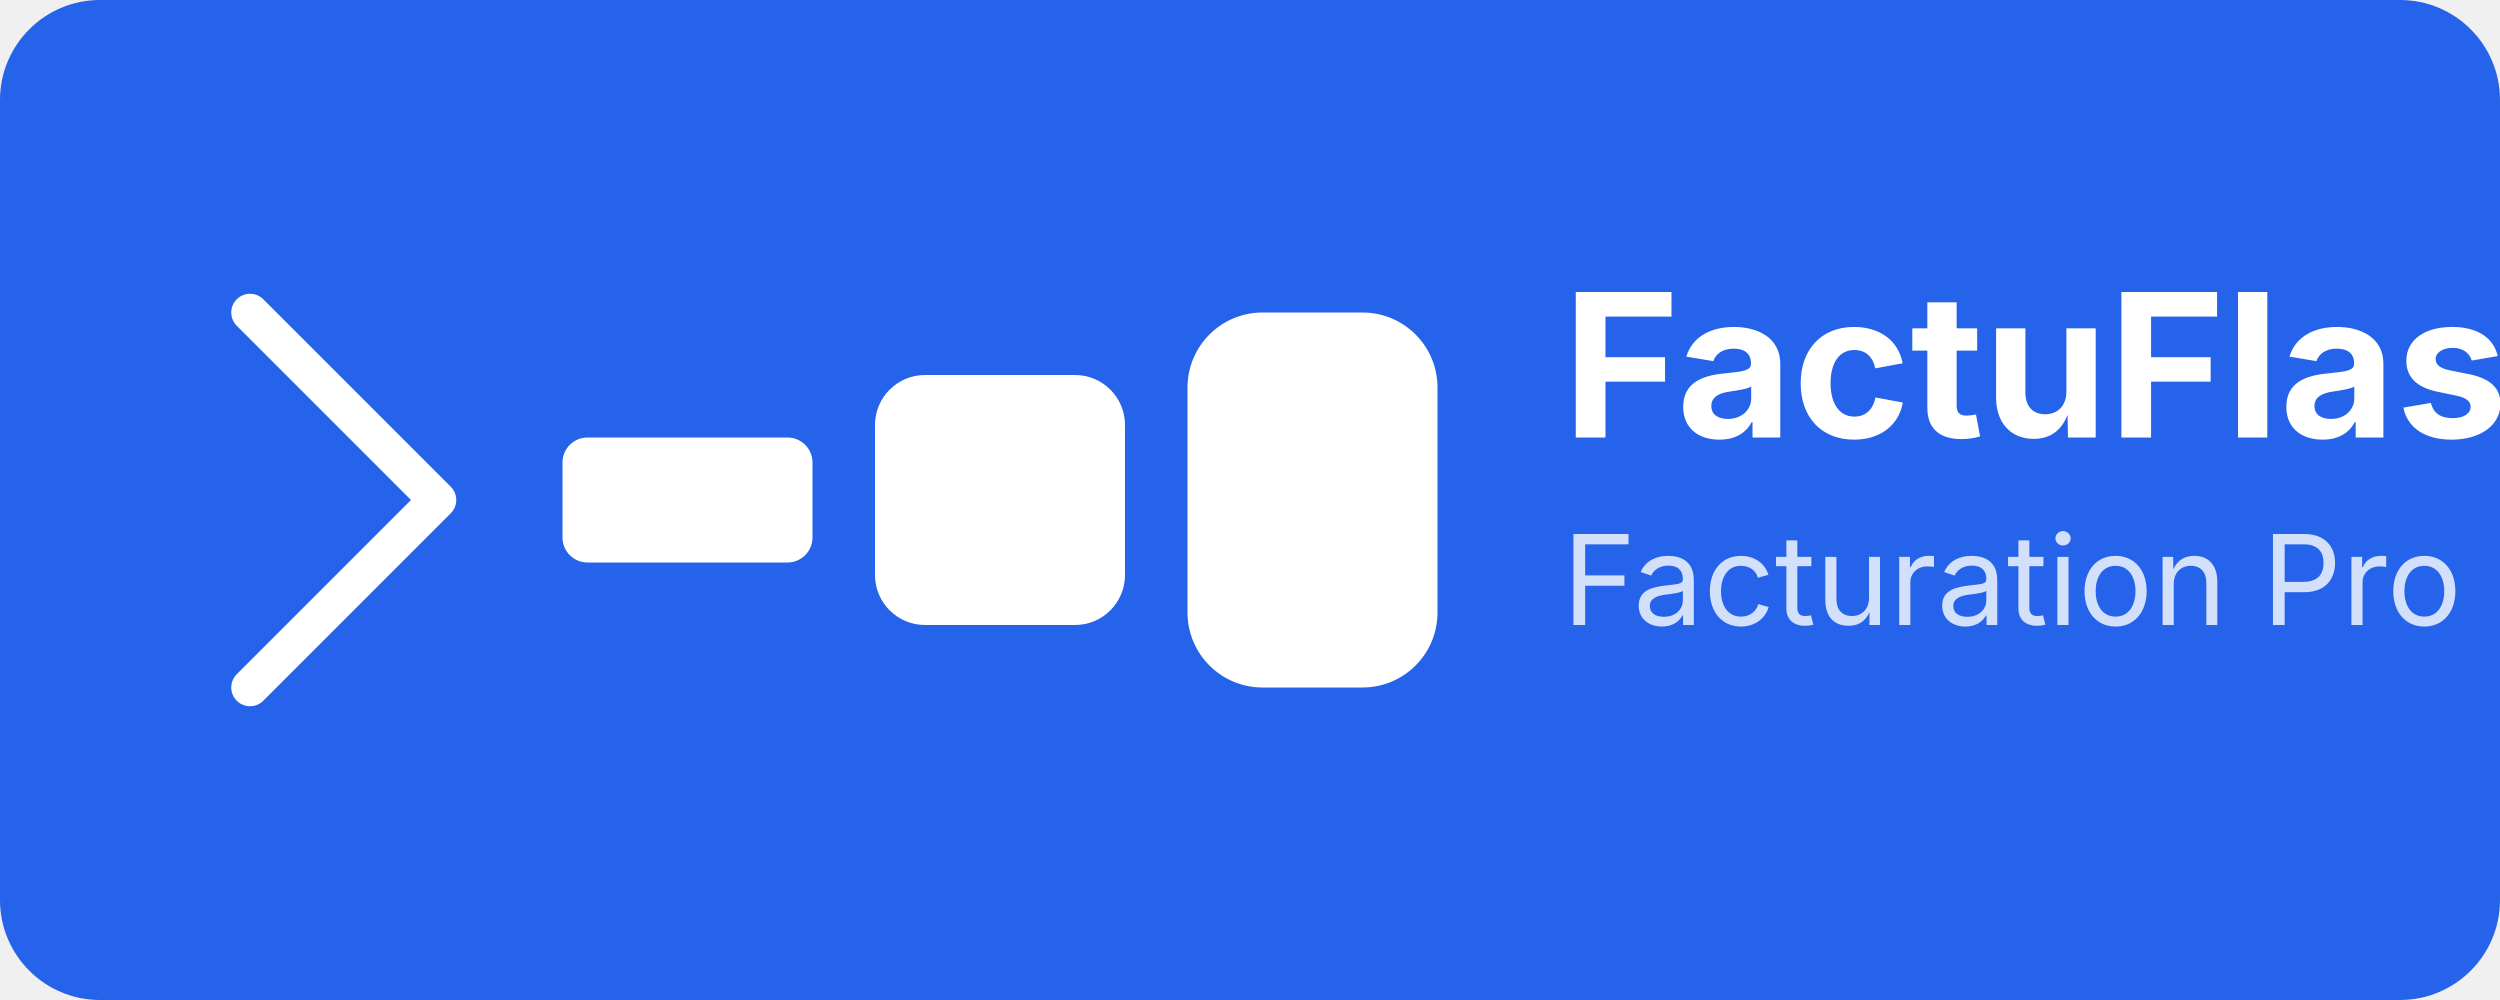
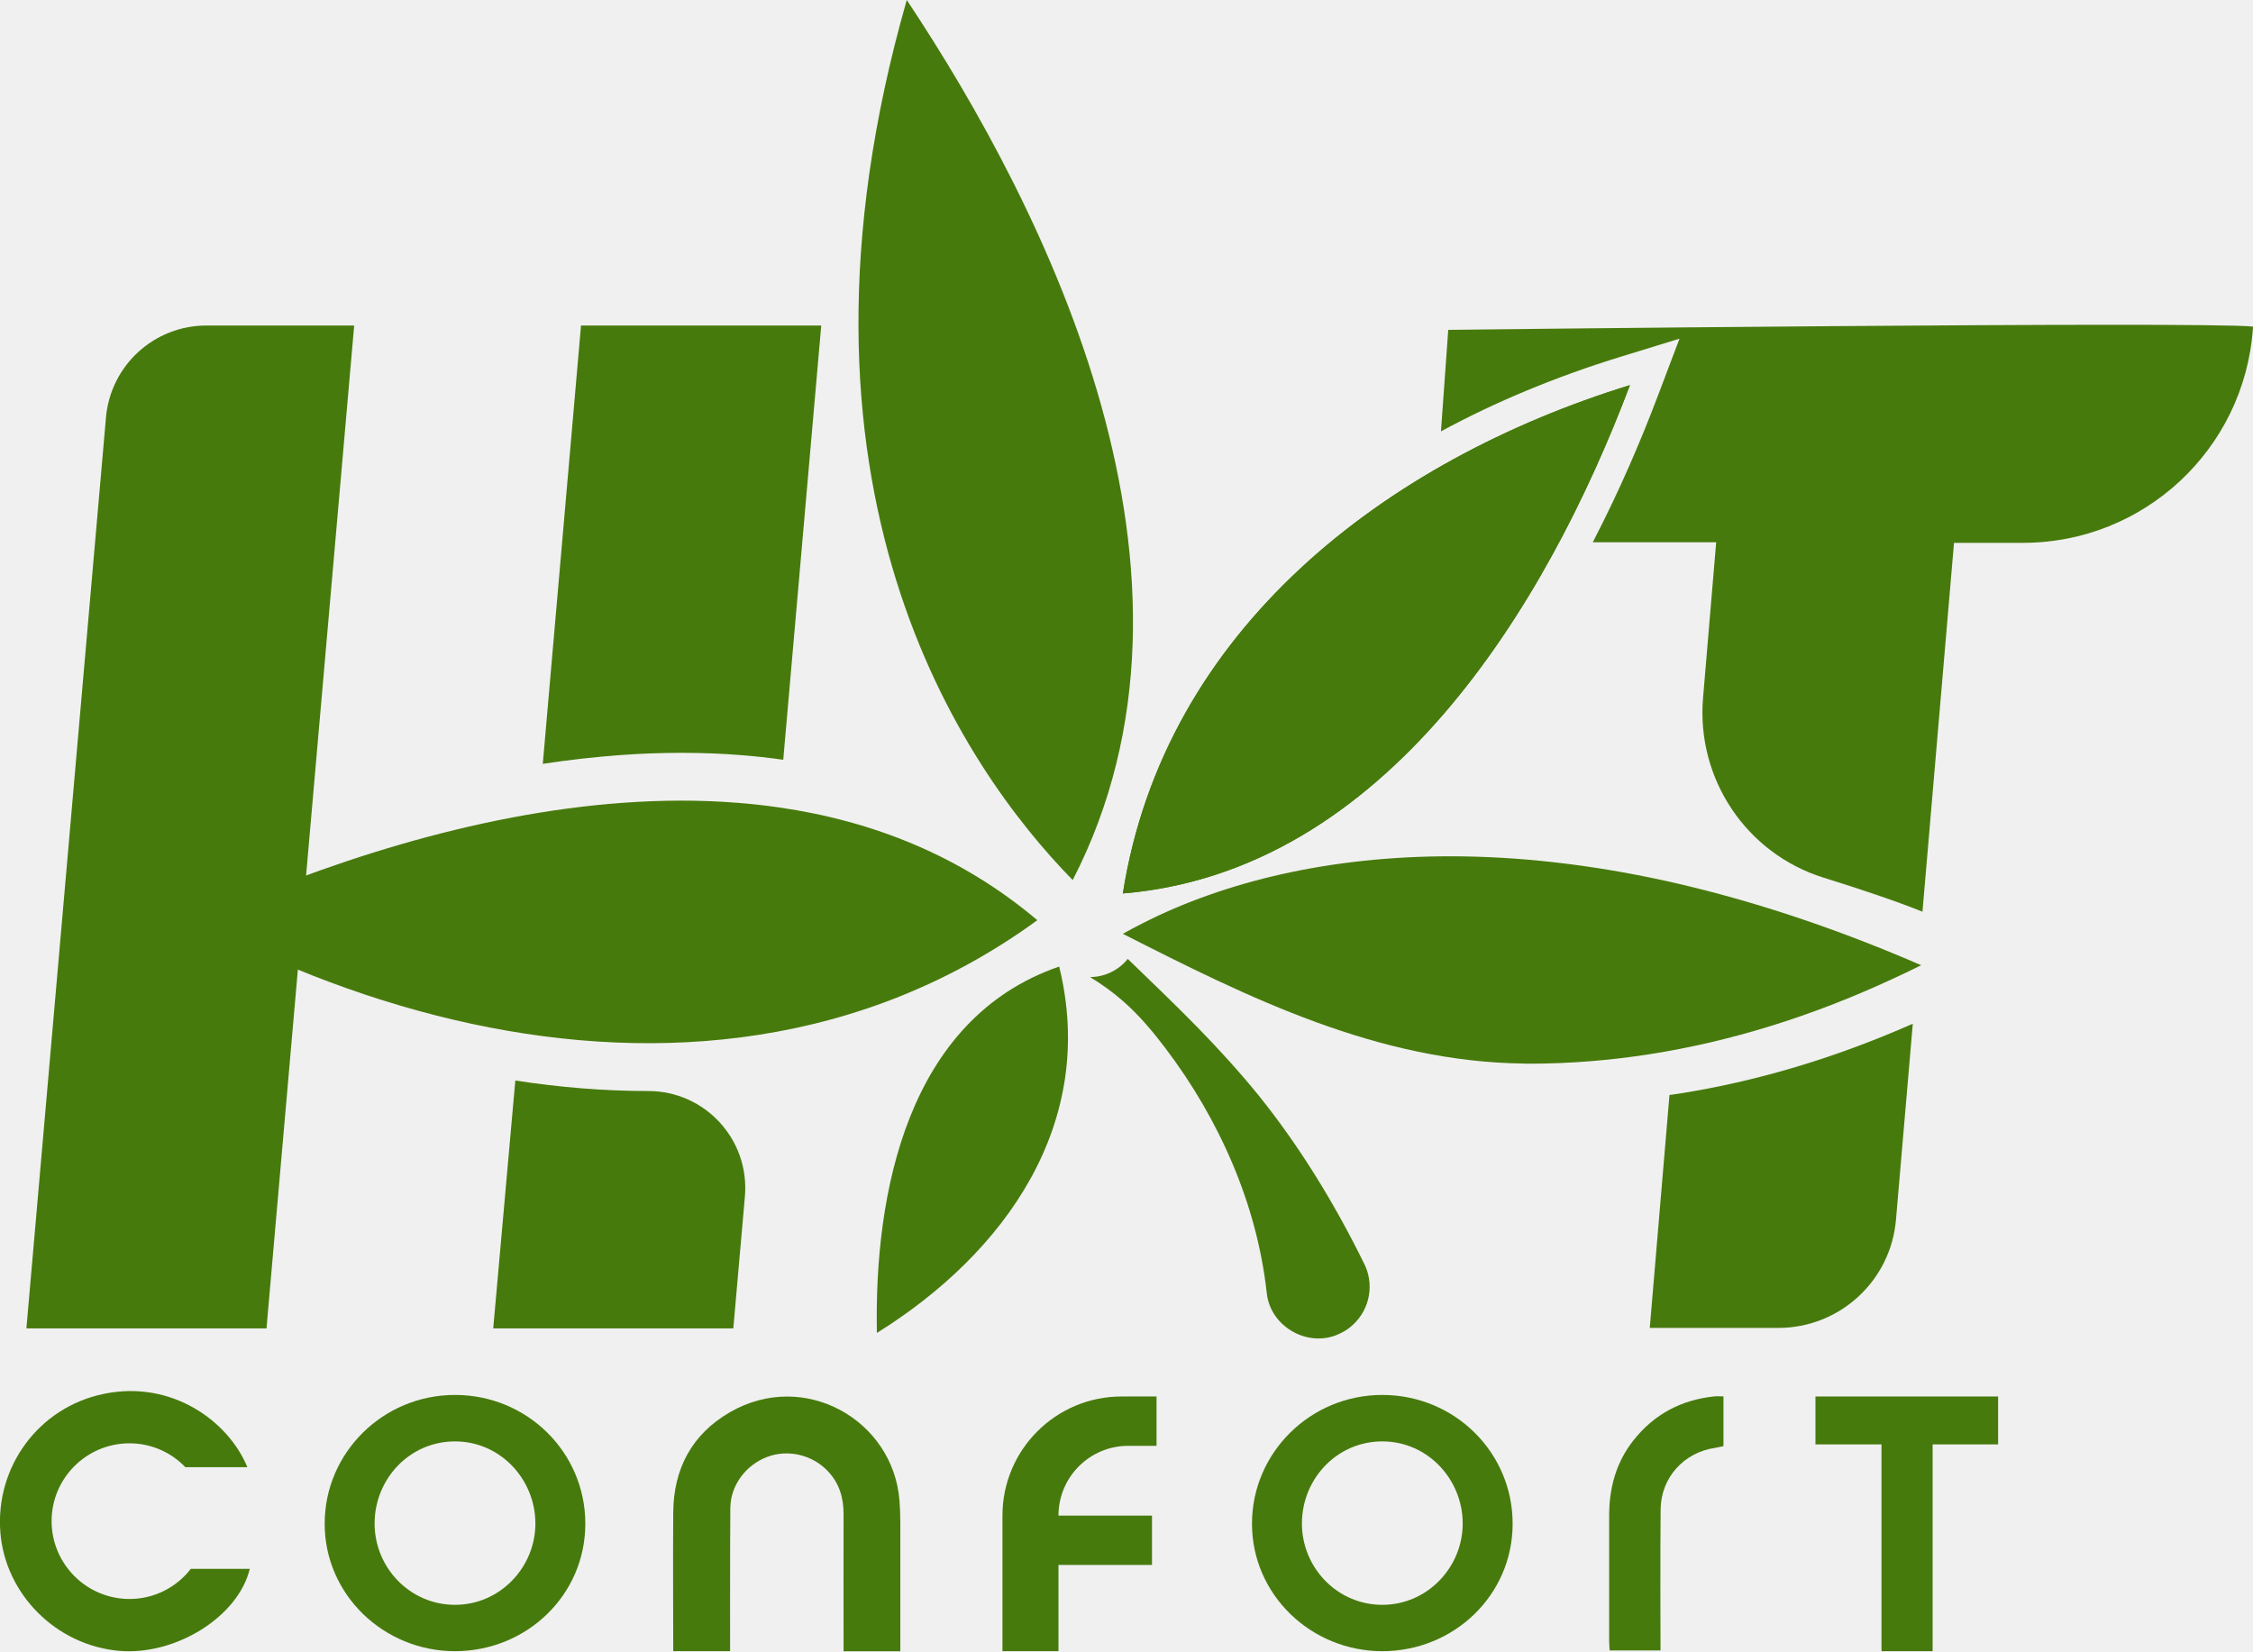
- <svg xmlns="http://www.w3.org/2000/svg" width="200" height="80" viewBox="0 0 200 80" fill="none">
-   <rect width="200" height="80" rx="8" fill="#2563eb" />
-   <path d="M20 25L35 40L20 55" stroke="white" stroke-width="3" stroke-linecap="round" stroke-linejoin="round" />
-   <rect x="45" y="35" width="20" height="10" rx="2" fill="white" />
-   <rect x="70" y="30" width="20" height="20" rx="4" fill="white" />
-   <rect x="95" y="25" width="20" height="30" rx="6" fill="white" />
-   <text x="125" y="35" font-family="Inter, sans-serif" font-size="16" font-weight="bold" fill="white">FactuFlash</text>
-   <text x="125" y="50" font-family="Inter, sans-serif" font-size="10" fill="white" opacity="0.8">Facturation Pro</text>
+ <svg xmlns="http://www.w3.org/2000/svg" id="Layer_2" viewBox="0 0 188.61 138.22">
+   <defs>
+     <style>.cls-1{fill:#477a0c;stroke-width:0px;}</style>
+   </defs>
+   <g id="Layer_1-2">
+     <path class="cls-1" d="m160.13,85.7l-1.41,16.42c-.44,5.11-4.72,9.04-9.85,9.04h-10.76s1.65-19.5,1.65-19.5c.24-.03.47-.06.71-.1,6.55-1.02,13.15-2.99,19.65-5.86Z" />
+     <path class="cls-1" d="m188.61,27.34c0,.06-.01.12-.01.18-.72,10.09-9.12,17.92-19.24,17.92h-5.78l-2.64,30.88c-2.26-.91-5.29-1.92-8.28-2.85-6.47-2.02-10.66-8.28-10.09-15.04l1.1-13.04h-10.33c2.28-4.39,4.07-8.62,5.45-12.26l1.81-4.78-4.88,1.5c-5.47,1.68-10.51,3.78-15.09,6.26l.61-8.5s63.1-.73,67.37-.27Z" />
+     <path class="cls-1" d="m17.28,27.25h12.37l-7.34,83.95H2.21s6.66-76.24,6.66-76.24c.38-4.37,4.03-7.71,8.41-7.71Z" />
+     <path class="cls-1" d="m62.36,100.15l-.97,11.05h-20.1l1.85-20.75c3.76.58,7.48.88,11.13.88h0c4.76,0,8.5,4.07,8.09,8.82Z" />
+     <path class="cls-1" d="m68.75,27.25l-3.18,36.35c-1.21-.17-2.38-.3-3.56-.39-1.6-.13-3.27-.19-4.95-.19s-3.41.06-5.17.19c-2.17.16-4.32.41-6.45.73l3.2-36.69h20.11Z" />
+     <path class="cls-1" d="m89.8,73.67c-9.21-9.41-25.55-32.92-13.89-73.67,11.75,17.67,27.01,48.22,13.89,73.67Z" />
+     <path class="cls-1" d="m127.64,89.03c-12.27-.12-23.14-5.52-33.64-10.86.55-.31,1.09-.6,1.65-.88,3.47-1.77,7.4-3.16,11.68-4.12,4.44-.99,9.17-1.49,14.08-1.49,5.73,0,11.77.69,17.95,2.04,6.22,1.37,12.7,3.43,19.28,6.15.72.3,1.46.61,2.19.93-.85.42-1.66.81-2.45,1.17-6.73,3.12-13.55,5.23-20.3,6.28-3.32.52-6.7.79-10.04.79h-.4Z" />
+     <path class="cls-1" d="m136.45,32.24c-7.04,18.64-20.52,40.73-42.45,42.55,3.48-22.15,22.05-36.26,42.45-42.55Z" />
+     <path class="cls-1" d="m136.45,32.24c-7.04,18.64-20.52,40.73-42.45,42.55,3.48-22.15,22.05-36.26,42.45-42.55Z" />
+     <path class="cls-1" d="m86.84,77.03c-7.23,5.27-15.14,8.32-23.29,9.59-15.85,2.48-32.65-1.77-47.28-9.51,10.67-4.82,23.39-9.01,35.91-9.91,3.2-.23,6.38-.25,9.51,0,1.19.09,2.36.22,3.53.39,7.83,1.13,15.23,4.04,21.62,9.44Z" />
+     <path class="cls-1" d="m88.67,80.91c3.22,13.13-4.53,23.99-15.26,30.67-.24-11.67,2.54-26.29,15.26-30.67Z" />
+     <path class="cls-1" d="m113.3,110.86c-.3.29-.65.54-1.05.73-.77.4-1.6.52-2.4.42-1.91-.24-3.62-1.76-3.81-3.82-.82-7.4-3.97-14.51-8.51-20.49-.49-.65-1.06-1.34-1.06-1.34-.73-.87-1.92-2.26-3.76-3.6-.55-.4-1.03-.71-1.4-.93-.01-.01-.01-.03-.02-.04,1.26-.02,2.39-.61,3.12-1.52,1.98,1.91,3.98,3.83,5.91,5.8,1.74,1.79,3.42,3.63,5,5.57,3.42,4.24,6.33,8.97,8.84,14.06.93,1.76.52,3.87-.86,5.16Z" />
+     <path class="cls-1" d="m157.51,120.91h-5.53v-4.01h15.29v4.01h-5.48v17.31h-4.28v-17.31Z" />
+     <path class="cls-1" d="m20.91,131.33c-.96,4-6.21,7.28-10.95,6.86-5.29-.47-9.53-4.77-9.93-9.92-.43-5.46,3.18-10.46,8.66-11.59,5.67-1.18,10.43,2.27,12.02,6.14h-5.19c-1.18-1.23-2.84-2-4.68-2-3.6,0-6.52,2.92-6.52,6.51s2.92,6.52,6.52,6.52c2.09,0,3.95-.99,5.13-2.52h4.94Z" />
+     <path class="cls-1" d="m61.14,138.22h-4.78c0-4.47-.03-7.15,0-11.62.03-3.65,1.56-6.54,4.74-8.38,6.22-3.6,13.66.63,14.2,7.38.05.62.07,1.24.07,1.86,0,3.29,0,6.57,0,9.86v.91h-4.75c0-.32,0-.61,0-.9,0-3.53-.01-7.06,0-10.59,0-1.35-.35-2.55-1.28-3.55-1.29-1.4-3.36-1.9-5.12-1.23-1.79.68-3.06,2.38-3.08,4.26-.03,3.66-.02,12-.02,12Z" />
+     <path class="cls-1" d="m115.72,138.22c-5.97,0-10.91-4.73-10.91-10.67s4.88-10.78,10.91-10.78,10.91,4.79,10.91,10.78-4.93,10.67-10.91,10.67Zm0-17.56c-3.83,0-6.73,3.17-6.73,6.87s2.96,6.81,6.73,6.81,6.73-3.14,6.73-6.81-2.91-6.87-6.73-6.87Z" />
+     <path class="cls-1" d="m38.09,138.22c-5.97,0-10.91-4.73-10.91-10.67s4.88-10.78,10.91-10.78,10.91,4.79,10.91,10.78-4.93,10.67-10.91,10.67Zm0-17.56c-3.83,0-6.73,3.17-6.73,6.87s2.96,6.81,6.73,6.81,6.73-3.14,6.73-6.81-2.91-6.87-6.73-6.87Z" />
+     <path class="cls-1" d="m88.61,126.87h0s7.83,0,7.83,0v4.13h-7.83v7.22h-4.69v-11.35c0-5.5,4.46-9.97,9.97-9.97h2.93v4.13h-2.37c-3.22,0-5.84,2.61-5.84,5.84Z" />
+     <path class="cls-1" d="m144.28,116.89v4.17c-.24.05-.46.1-.69.14-2.61.37-4.53,2.48-4.57,5.11-.04,2.95-.01,11.85-.01,11.85h-4.26s-.04-.58-.04-.82c0-3.48,0-6.97,0-10.45,0-2.32.57-4.45,2.02-6.3,1.74-2.21,4.03-3.42,6.82-3.7.21-.02.43,0,.73,0Z" />
+   </g>
</svg>
